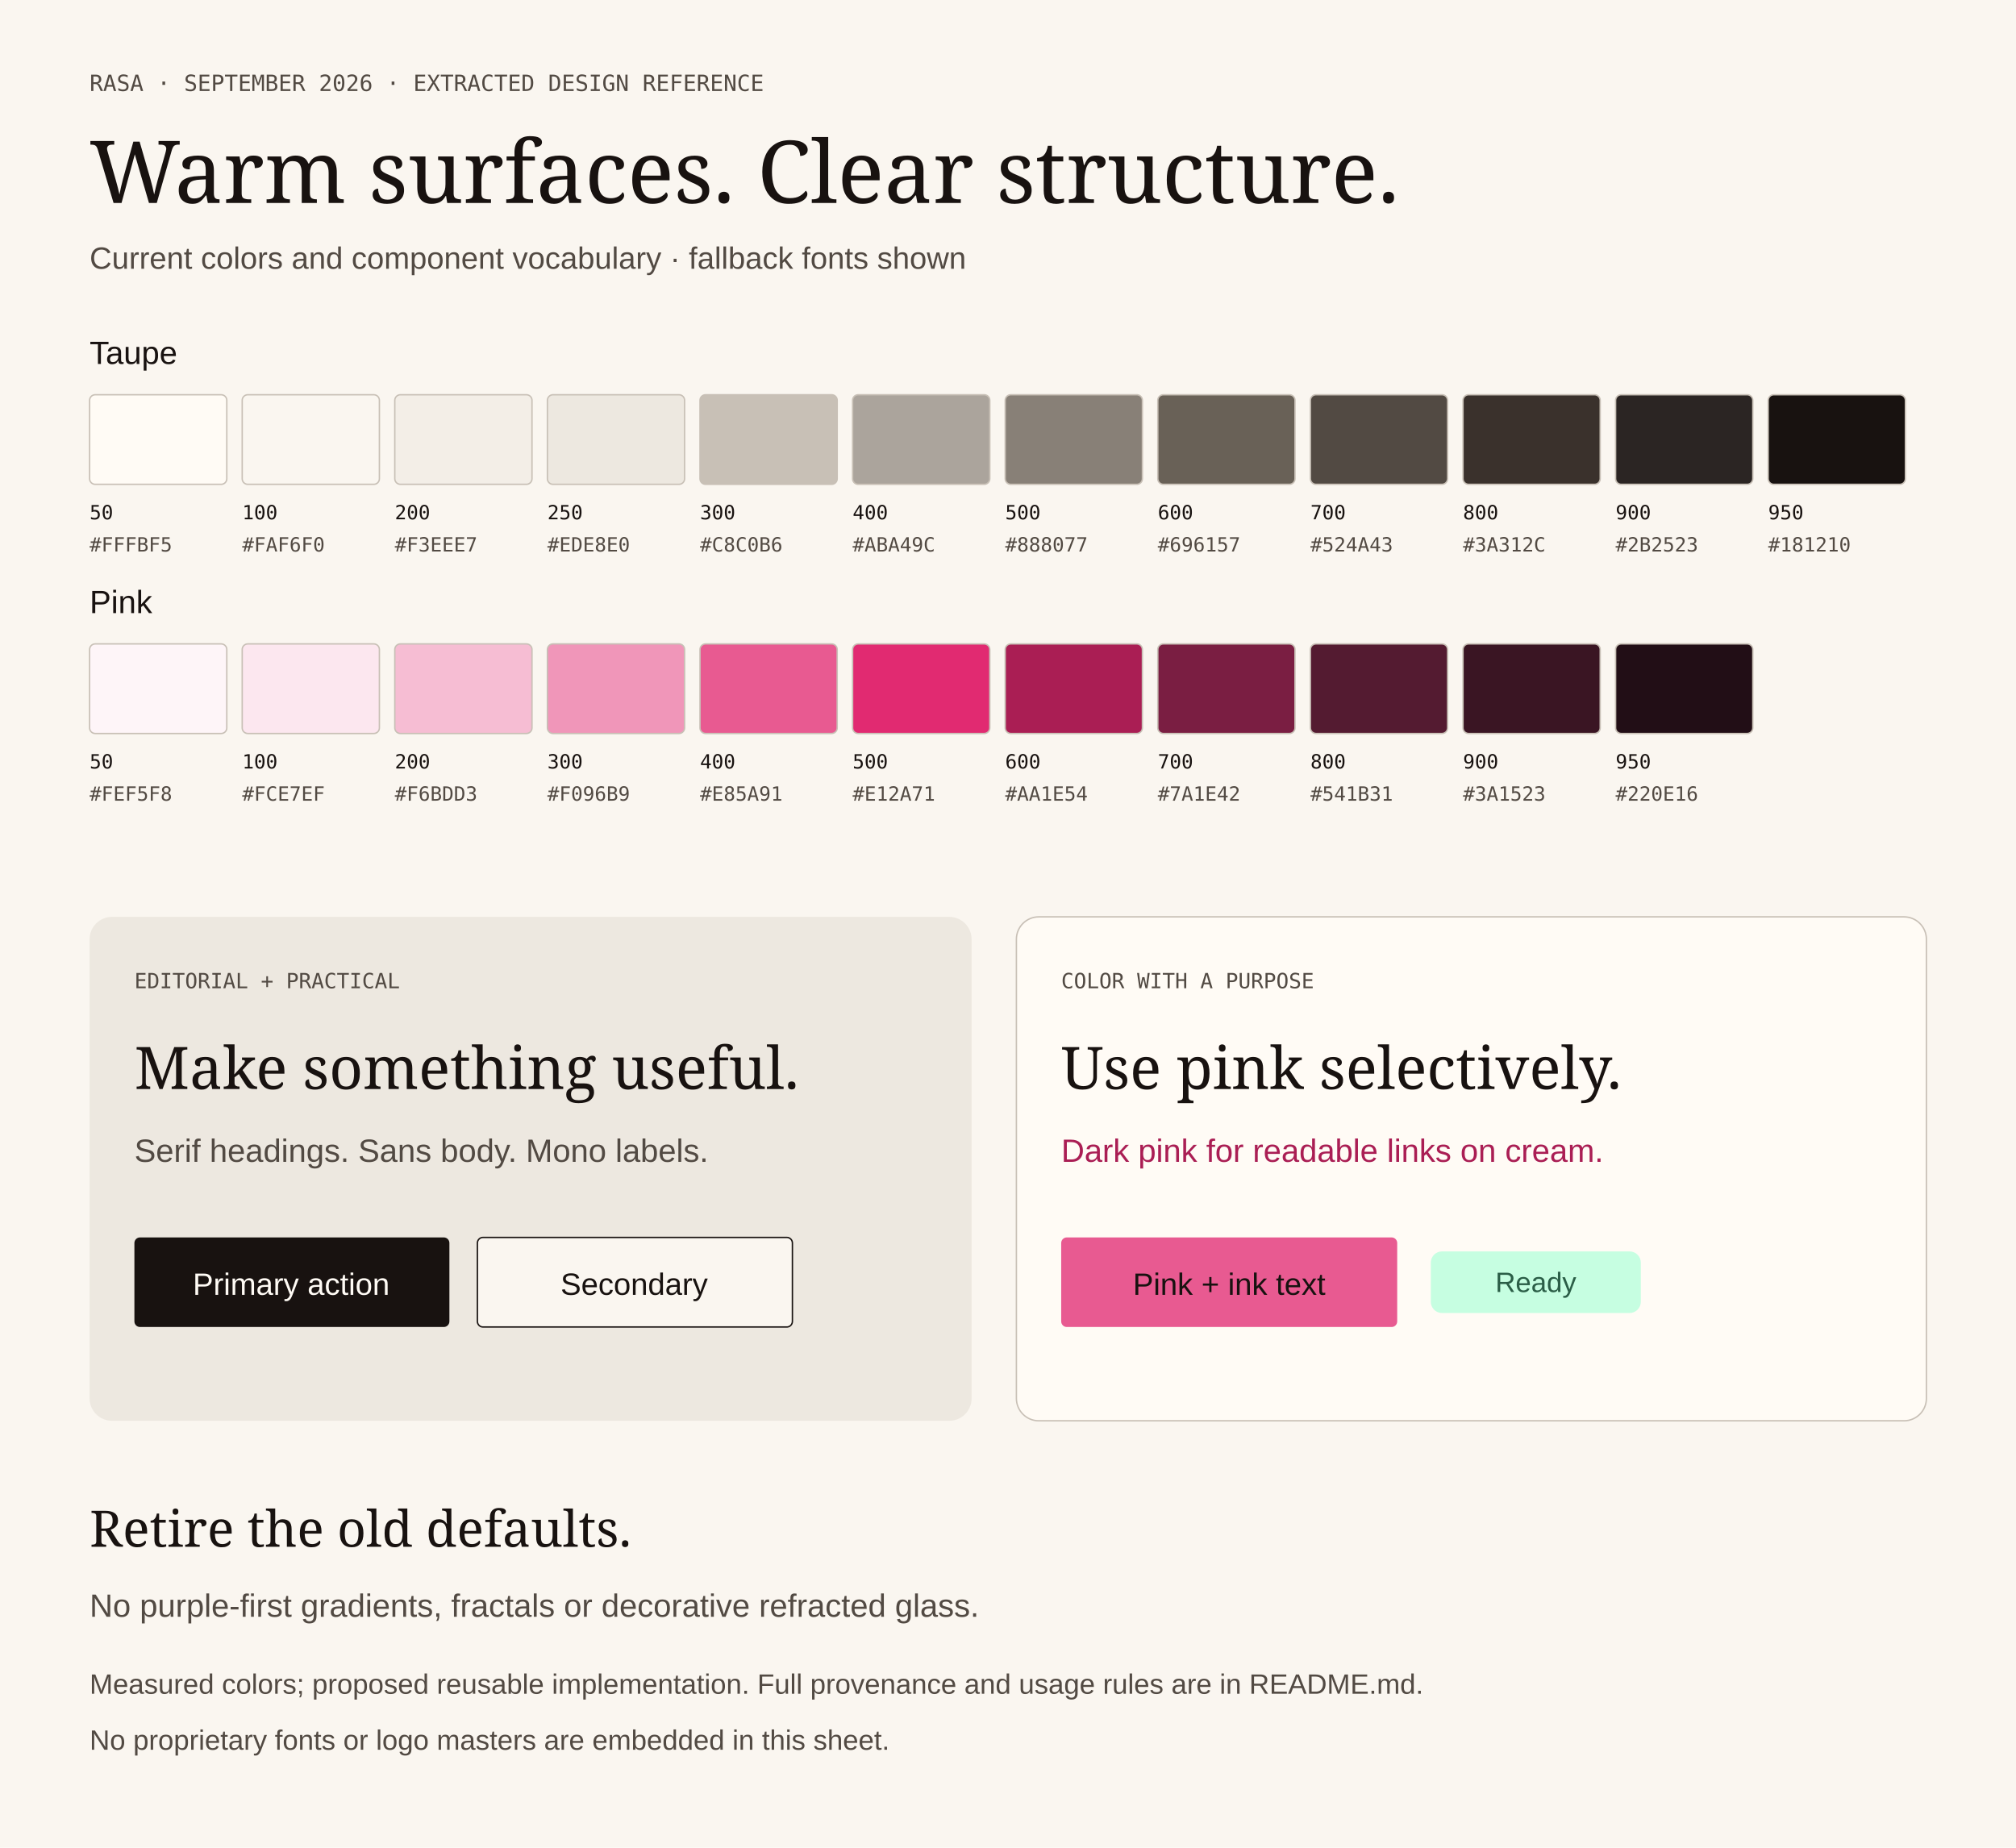
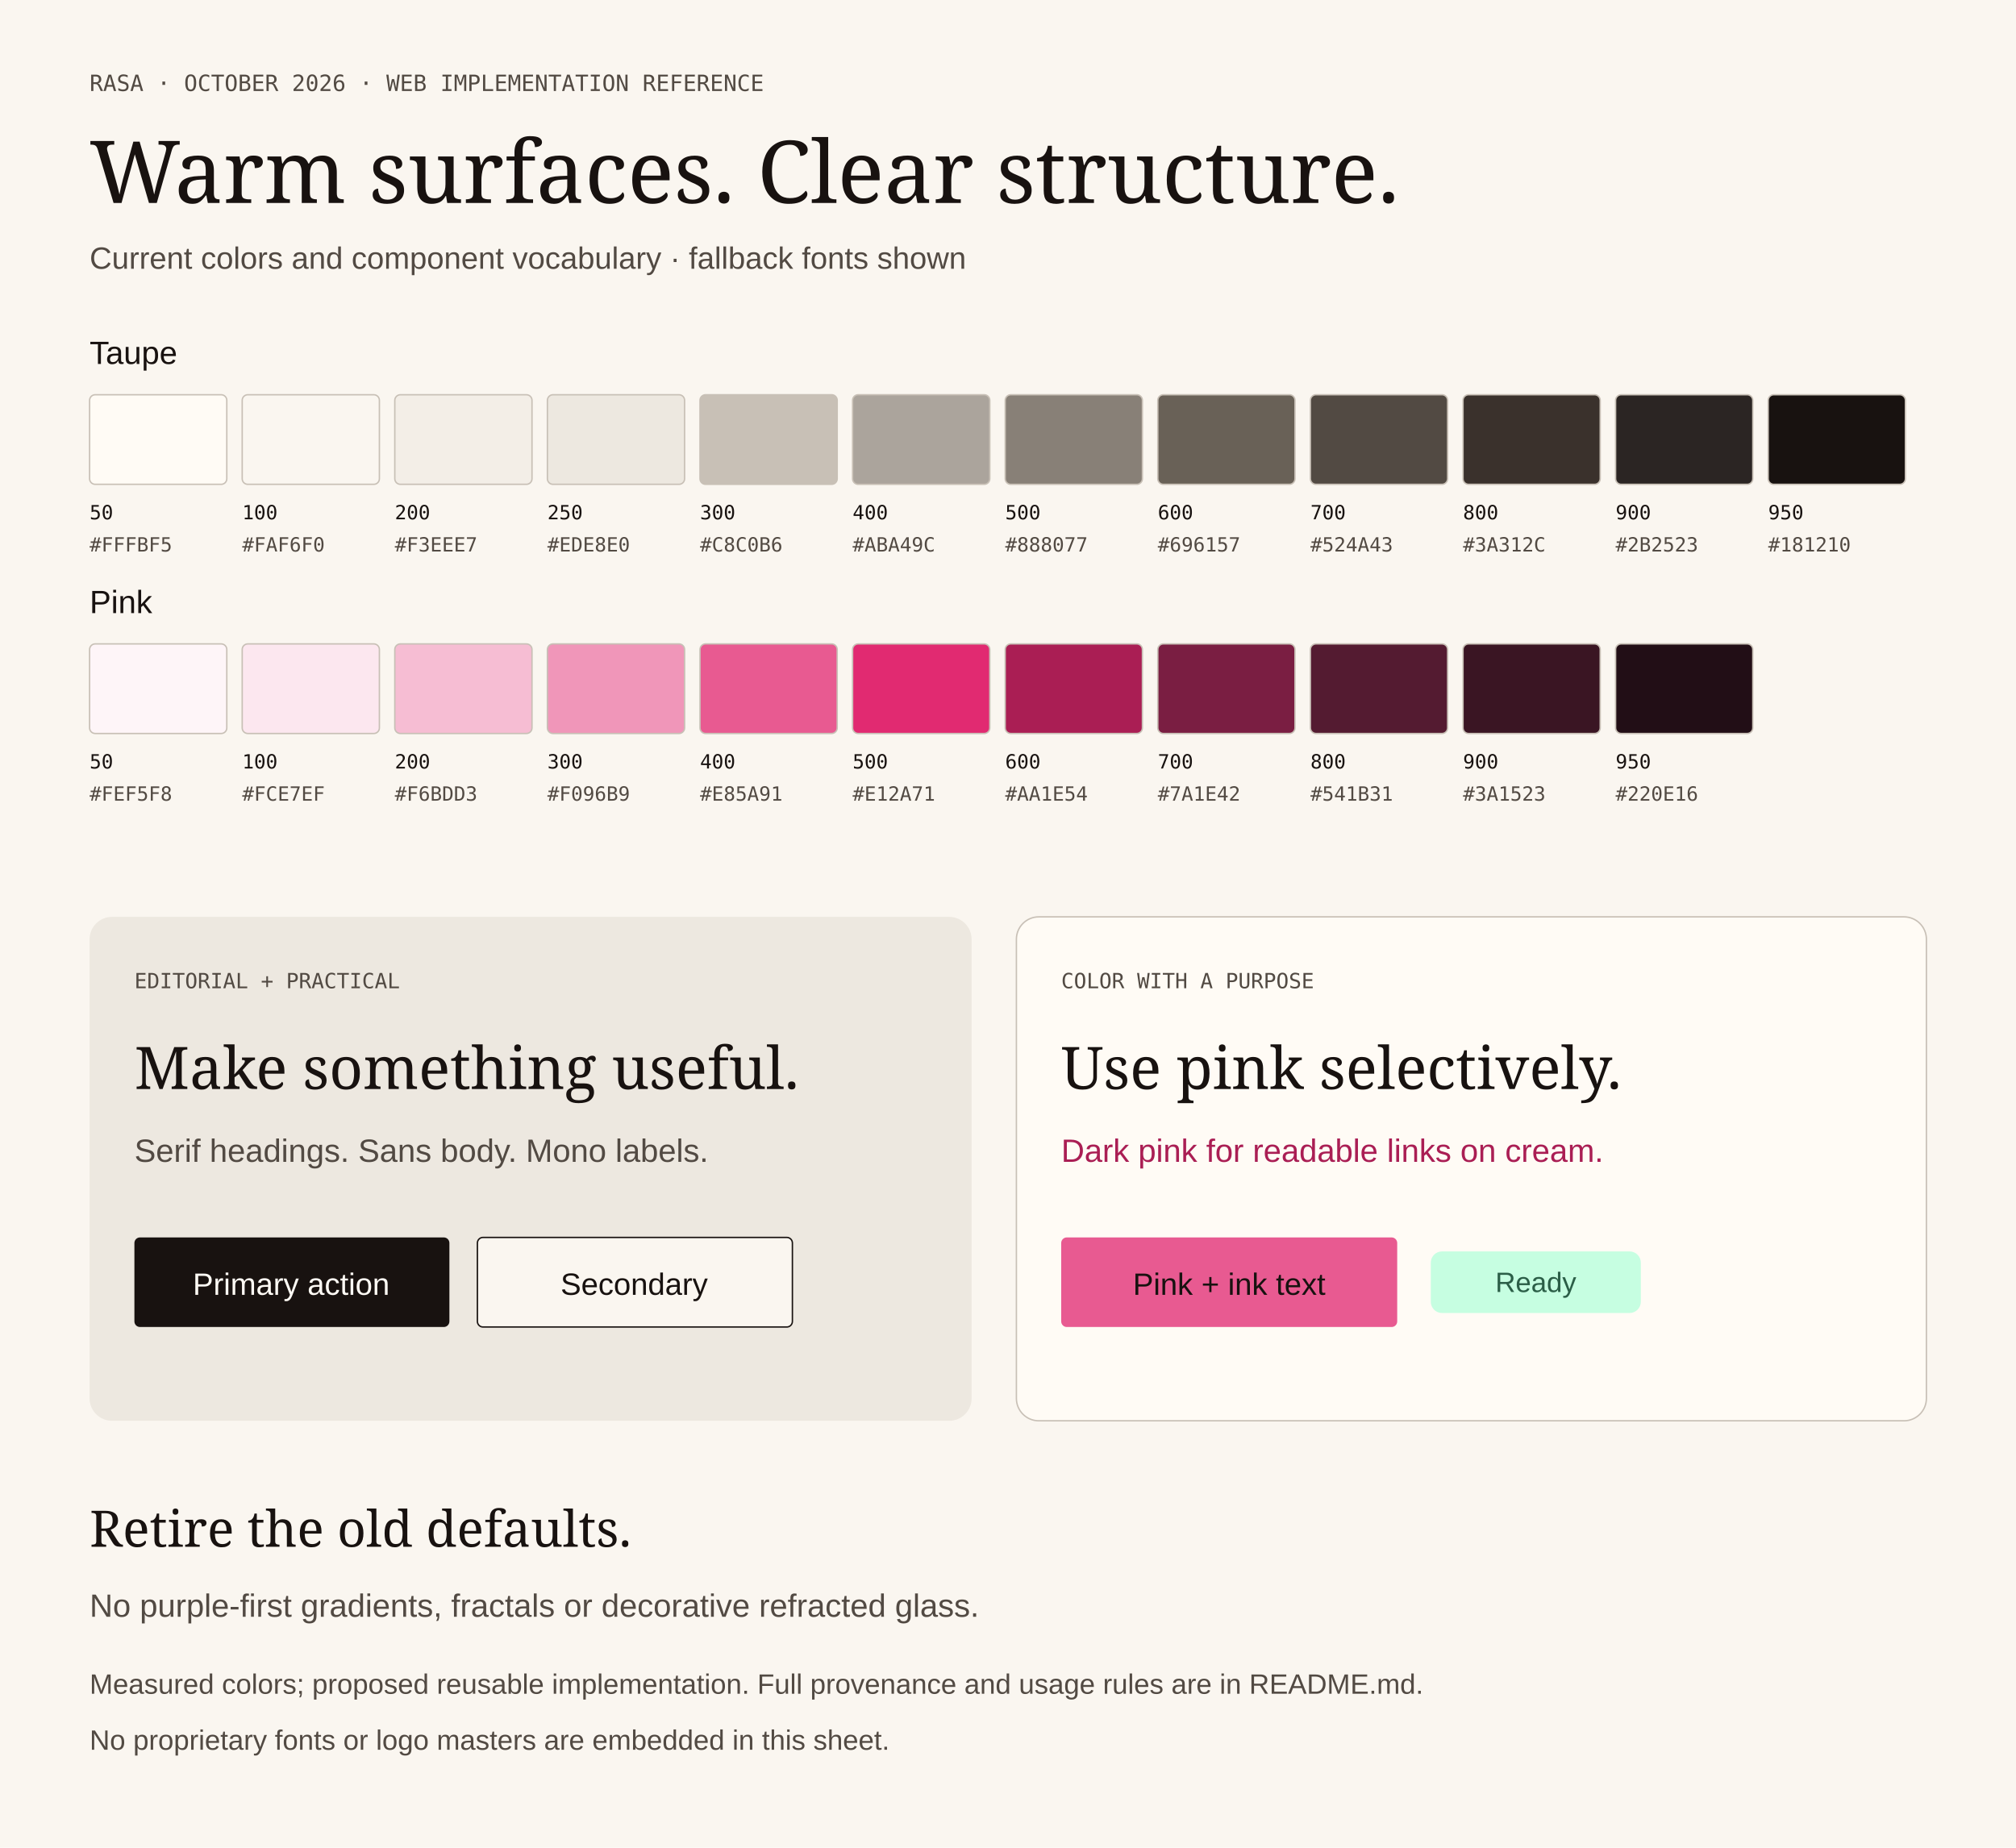
<svg xmlns="http://www.w3.org/2000/svg" width="1440" height="1320" viewBox="0 0 1440 1320">
  <rect width="1440" height="1320" fill="#FAF6F0" />
-   <text x="64" y="65" fill="#524A43" font-family="monospace" font-size="16">RASA · SEPTEMBER 2026 · EXTRACTED DESIGN REFERENCE</text>
+   <text x="64" y="65" fill="#524A43" font-family="monospace" font-size="16">RASA · OCTOBER 2026 · WEB IMPLEMENTATION REFERENCE</text>
  <text x="64" y="145" fill="#181210" font-family="Georgia,serif" font-size="62">Warm surfaces. Clear structure.</text>
  <text x="64" y="192" fill="#524A43" font-family="Arial,sans-serif" font-size="22">Current colors and component vocabulary · fallback fonts shown</text>
  <text x="64" y="260" fill="#181210" font-family="Arial,sans-serif" font-size="23">Taupe</text>
  <rect x="64" y="282" width="98" height="64" rx="4" fill="#FFFBF5" stroke="#C8C0B6" />
  <text x="64" y="371" fill="#181210" font-family="monospace" font-size="14">50</text>
  <text x="64" y="394" fill="#524A43" font-family="monospace" font-size="14">#FFFBF5</text>
  <rect x="173" y="282" width="98" height="64" rx="4" fill="#FAF6F0" stroke="#C8C0B6" />
  <text x="173" y="371" fill="#181210" font-family="monospace" font-size="14">100</text>
  <text x="173" y="394" fill="#524A43" font-family="monospace" font-size="14">#FAF6F0</text>
  <rect x="282" y="282" width="98" height="64" rx="4" fill="#F3EEE7" stroke="#C8C0B6" />
  <text x="282" y="371" fill="#181210" font-family="monospace" font-size="14">200</text>
  <text x="282" y="394" fill="#524A43" font-family="monospace" font-size="14">#F3EEE7</text>
  <rect x="391" y="282" width="98" height="64" rx="4" fill="#EDE8E0" stroke="#C8C0B6" />
  <text x="391" y="371" fill="#181210" font-family="monospace" font-size="14">250</text>
  <text x="391" y="394" fill="#524A43" font-family="monospace" font-size="14">#EDE8E0</text>
  <rect x="500" y="282" width="98" height="64" rx="4" fill="#C8C0B6" stroke="#C8C0B6" />
  <text x="500" y="371" fill="#181210" font-family="monospace" font-size="14">300</text>
  <text x="500" y="394" fill="#524A43" font-family="monospace" font-size="14">#C8C0B6</text>
  <rect x="609" y="282" width="98" height="64" rx="4" fill="#ABA49C" stroke="#C8C0B6" />
  <text x="609" y="371" fill="#181210" font-family="monospace" font-size="14">400</text>
  <text x="609" y="394" fill="#524A43" font-family="monospace" font-size="14">#ABA49C</text>
  <rect x="718" y="282" width="98" height="64" rx="4" fill="#888077" stroke="#C8C0B6" />
  <text x="718" y="371" fill="#181210" font-family="monospace" font-size="14">500</text>
  <text x="718" y="394" fill="#524A43" font-family="monospace" font-size="14">#888077</text>
  <rect x="827" y="282" width="98" height="64" rx="4" fill="#696157" stroke="#C8C0B6" />
  <text x="827" y="371" fill="#181210" font-family="monospace" font-size="14">600</text>
  <text x="827" y="394" fill="#524A43" font-family="monospace" font-size="14">#696157</text>
  <rect x="936" y="282" width="98" height="64" rx="4" fill="#524A43" stroke="#C8C0B6" />
  <text x="936" y="371" fill="#181210" font-family="monospace" font-size="14">700</text>
  <text x="936" y="394" fill="#524A43" font-family="monospace" font-size="14">#524A43</text>
  <rect x="1045" y="282" width="98" height="64" rx="4" fill="#3A312C" stroke="#C8C0B6" />
  <text x="1045" y="371" fill="#181210" font-family="monospace" font-size="14">800</text>
  <text x="1045" y="394" fill="#524A43" font-family="monospace" font-size="14">#3A312C</text>
  <rect x="1154" y="282" width="98" height="64" rx="4" fill="#2B2523" stroke="#C8C0B6" />
  <text x="1154" y="371" fill="#181210" font-family="monospace" font-size="14">900</text>
  <text x="1154" y="394" fill="#524A43" font-family="monospace" font-size="14">#2B2523</text>
  <rect x="1263" y="282" width="98" height="64" rx="4" fill="#181210" stroke="#C8C0B6" />
  <text x="1263" y="371" fill="#181210" font-family="monospace" font-size="14">950</text>
  <text x="1263" y="394" fill="#524A43" font-family="monospace" font-size="14">#181210</text>
  <text x="64" y="438" fill="#181210" font-family="Arial,sans-serif" font-size="23">Pink</text>
  <rect x="64" y="460" width="98" height="64" rx="4" fill="#FEF5F8" stroke="#C8C0B6" />
  <text x="64" y="549" fill="#181210" font-family="monospace" font-size="14">50</text>
  <text x="64" y="572" fill="#524A43" font-family="monospace" font-size="14">#FEF5F8</text>
  <rect x="173" y="460" width="98" height="64" rx="4" fill="#FCE7EF" stroke="#C8C0B6" />
  <text x="173" y="549" fill="#181210" font-family="monospace" font-size="14">100</text>
  <text x="173" y="572" fill="#524A43" font-family="monospace" font-size="14">#FCE7EF</text>
  <rect x="282" y="460" width="98" height="64" rx="4" fill="#F6BDD3" stroke="#C8C0B6" />
  <text x="282" y="549" fill="#181210" font-family="monospace" font-size="14">200</text>
  <text x="282" y="572" fill="#524A43" font-family="monospace" font-size="14">#F6BDD3</text>
  <rect x="391" y="460" width="98" height="64" rx="4" fill="#F096B9" stroke="#C8C0B6" />
  <text x="391" y="549" fill="#181210" font-family="monospace" font-size="14">300</text>
  <text x="391" y="572" fill="#524A43" font-family="monospace" font-size="14">#F096B9</text>
  <rect x="500" y="460" width="98" height="64" rx="4" fill="#E85A91" stroke="#C8C0B6" />
  <text x="500" y="549" fill="#181210" font-family="monospace" font-size="14">400</text>
  <text x="500" y="572" fill="#524A43" font-family="monospace" font-size="14">#E85A91</text>
  <rect x="609" y="460" width="98" height="64" rx="4" fill="#E12A71" stroke="#C8C0B6" />
  <text x="609" y="549" fill="#181210" font-family="monospace" font-size="14">500</text>
  <text x="609" y="572" fill="#524A43" font-family="monospace" font-size="14">#E12A71</text>
  <rect x="718" y="460" width="98" height="64" rx="4" fill="#AA1E54" stroke="#C8C0B6" />
  <text x="718" y="549" fill="#181210" font-family="monospace" font-size="14">600</text>
  <text x="718" y="572" fill="#524A43" font-family="monospace" font-size="14">#AA1E54</text>
  <rect x="827" y="460" width="98" height="64" rx="4" fill="#7A1E42" stroke="#C8C0B6" />
  <text x="827" y="549" fill="#181210" font-family="monospace" font-size="14">700</text>
  <text x="827" y="572" fill="#524A43" font-family="monospace" font-size="14">#7A1E42</text>
  <rect x="936" y="460" width="98" height="64" rx="4" fill="#541B31" stroke="#C8C0B6" />
  <text x="936" y="549" fill="#181210" font-family="monospace" font-size="14">800</text>
  <text x="936" y="572" fill="#524A43" font-family="monospace" font-size="14">#541B31</text>
  <rect x="1045" y="460" width="98" height="64" rx="4" fill="#3A1523" stroke="#C8C0B6" />
  <text x="1045" y="549" fill="#181210" font-family="monospace" font-size="14">900</text>
  <text x="1045" y="572" fill="#524A43" font-family="monospace" font-size="14">#3A1523</text>
  <rect x="1154" y="460" width="98" height="64" rx="4" fill="#220E16" stroke="#C8C0B6" />
  <text x="1154" y="549" fill="#181210" font-family="monospace" font-size="14">950</text>
  <text x="1154" y="572" fill="#524A43" font-family="monospace" font-size="14">#220E16</text>
  <rect x="64" y="655" width="630" height="360" rx="16" fill="#EDE8E0" />
  <text x="96" y="706" font-family="monospace" font-size="15" fill="#524A43">EDITORIAL + PRACTICAL</text>
  <text x="96" y="778" font-family="Georgia,serif" font-size="42" fill="#181210">Make something useful.</text>
  <text x="96" y="830" font-family="Arial,sans-serif" font-size="23" fill="#524A43">Serif headings. Sans body. Mono labels.</text>
  <rect x="96" y="884" width="225" height="64" rx="4" fill="#181210" />
  <text x="208" y="925" text-anchor="middle" font-family="Arial,sans-serif" font-size="22" fill="#FFFBF5">Primary action</text>
  <rect x="341" y="884" width="225" height="64" rx="4" fill="#FAF6F0" stroke="#181210" />
  <text x="453" y="925" text-anchor="middle" font-family="Arial,sans-serif" font-size="22" fill="#181210">Secondary</text>
  <rect x="726" y="655" width="650" height="360" rx="16" fill="#FFFBF5" stroke="#C8C0B6" />
  <text x="758" y="706" font-family="monospace" font-size="15" fill="#524A43">COLOR WITH A PURPOSE</text>
  <text x="758" y="778" font-family="Georgia,serif" font-size="42" fill="#181210">Use pink selectively.</text>
  <text x="758" y="830" font-family="Arial,sans-serif" font-size="23" fill="#AA1E54">Dark pink for readable links on cream.</text>
  <rect x="758" y="884" width="240" height="64" rx="4" fill="#E85A91" />
  <text x="878" y="925" text-anchor="middle" font-family="Arial,sans-serif" font-size="22" fill="#181210">Pink + ink text</text>
  <rect x="1022" y="894" width="150" height="44" rx="8" fill="#C6FEE1" />
  <text x="1097" y="923" text-anchor="middle" font-family="Arial,sans-serif" font-size="20" fill="#2B5E47">Ready</text>
  <text x="64" y="1105" font-family="Georgia,serif" font-size="36" fill="#181210">Retire the old defaults.</text>
  <text x="64" y="1155" font-family="Arial,sans-serif" font-size="23" fill="#524A43">No purple-first gradients, fractals or decorative refracted glass.</text>
  <text x="64" y="1210" font-family="Arial,sans-serif" font-size="20" fill="#524A43">Measured colors; proposed reusable implementation. Full provenance and usage rules are in README.md.</text>
  <text x="64" y="1250" font-family="Arial,sans-serif" font-size="20" fill="#524A43">No proprietary fonts or logo masters are embedded in this sheet.</text>
</svg>
